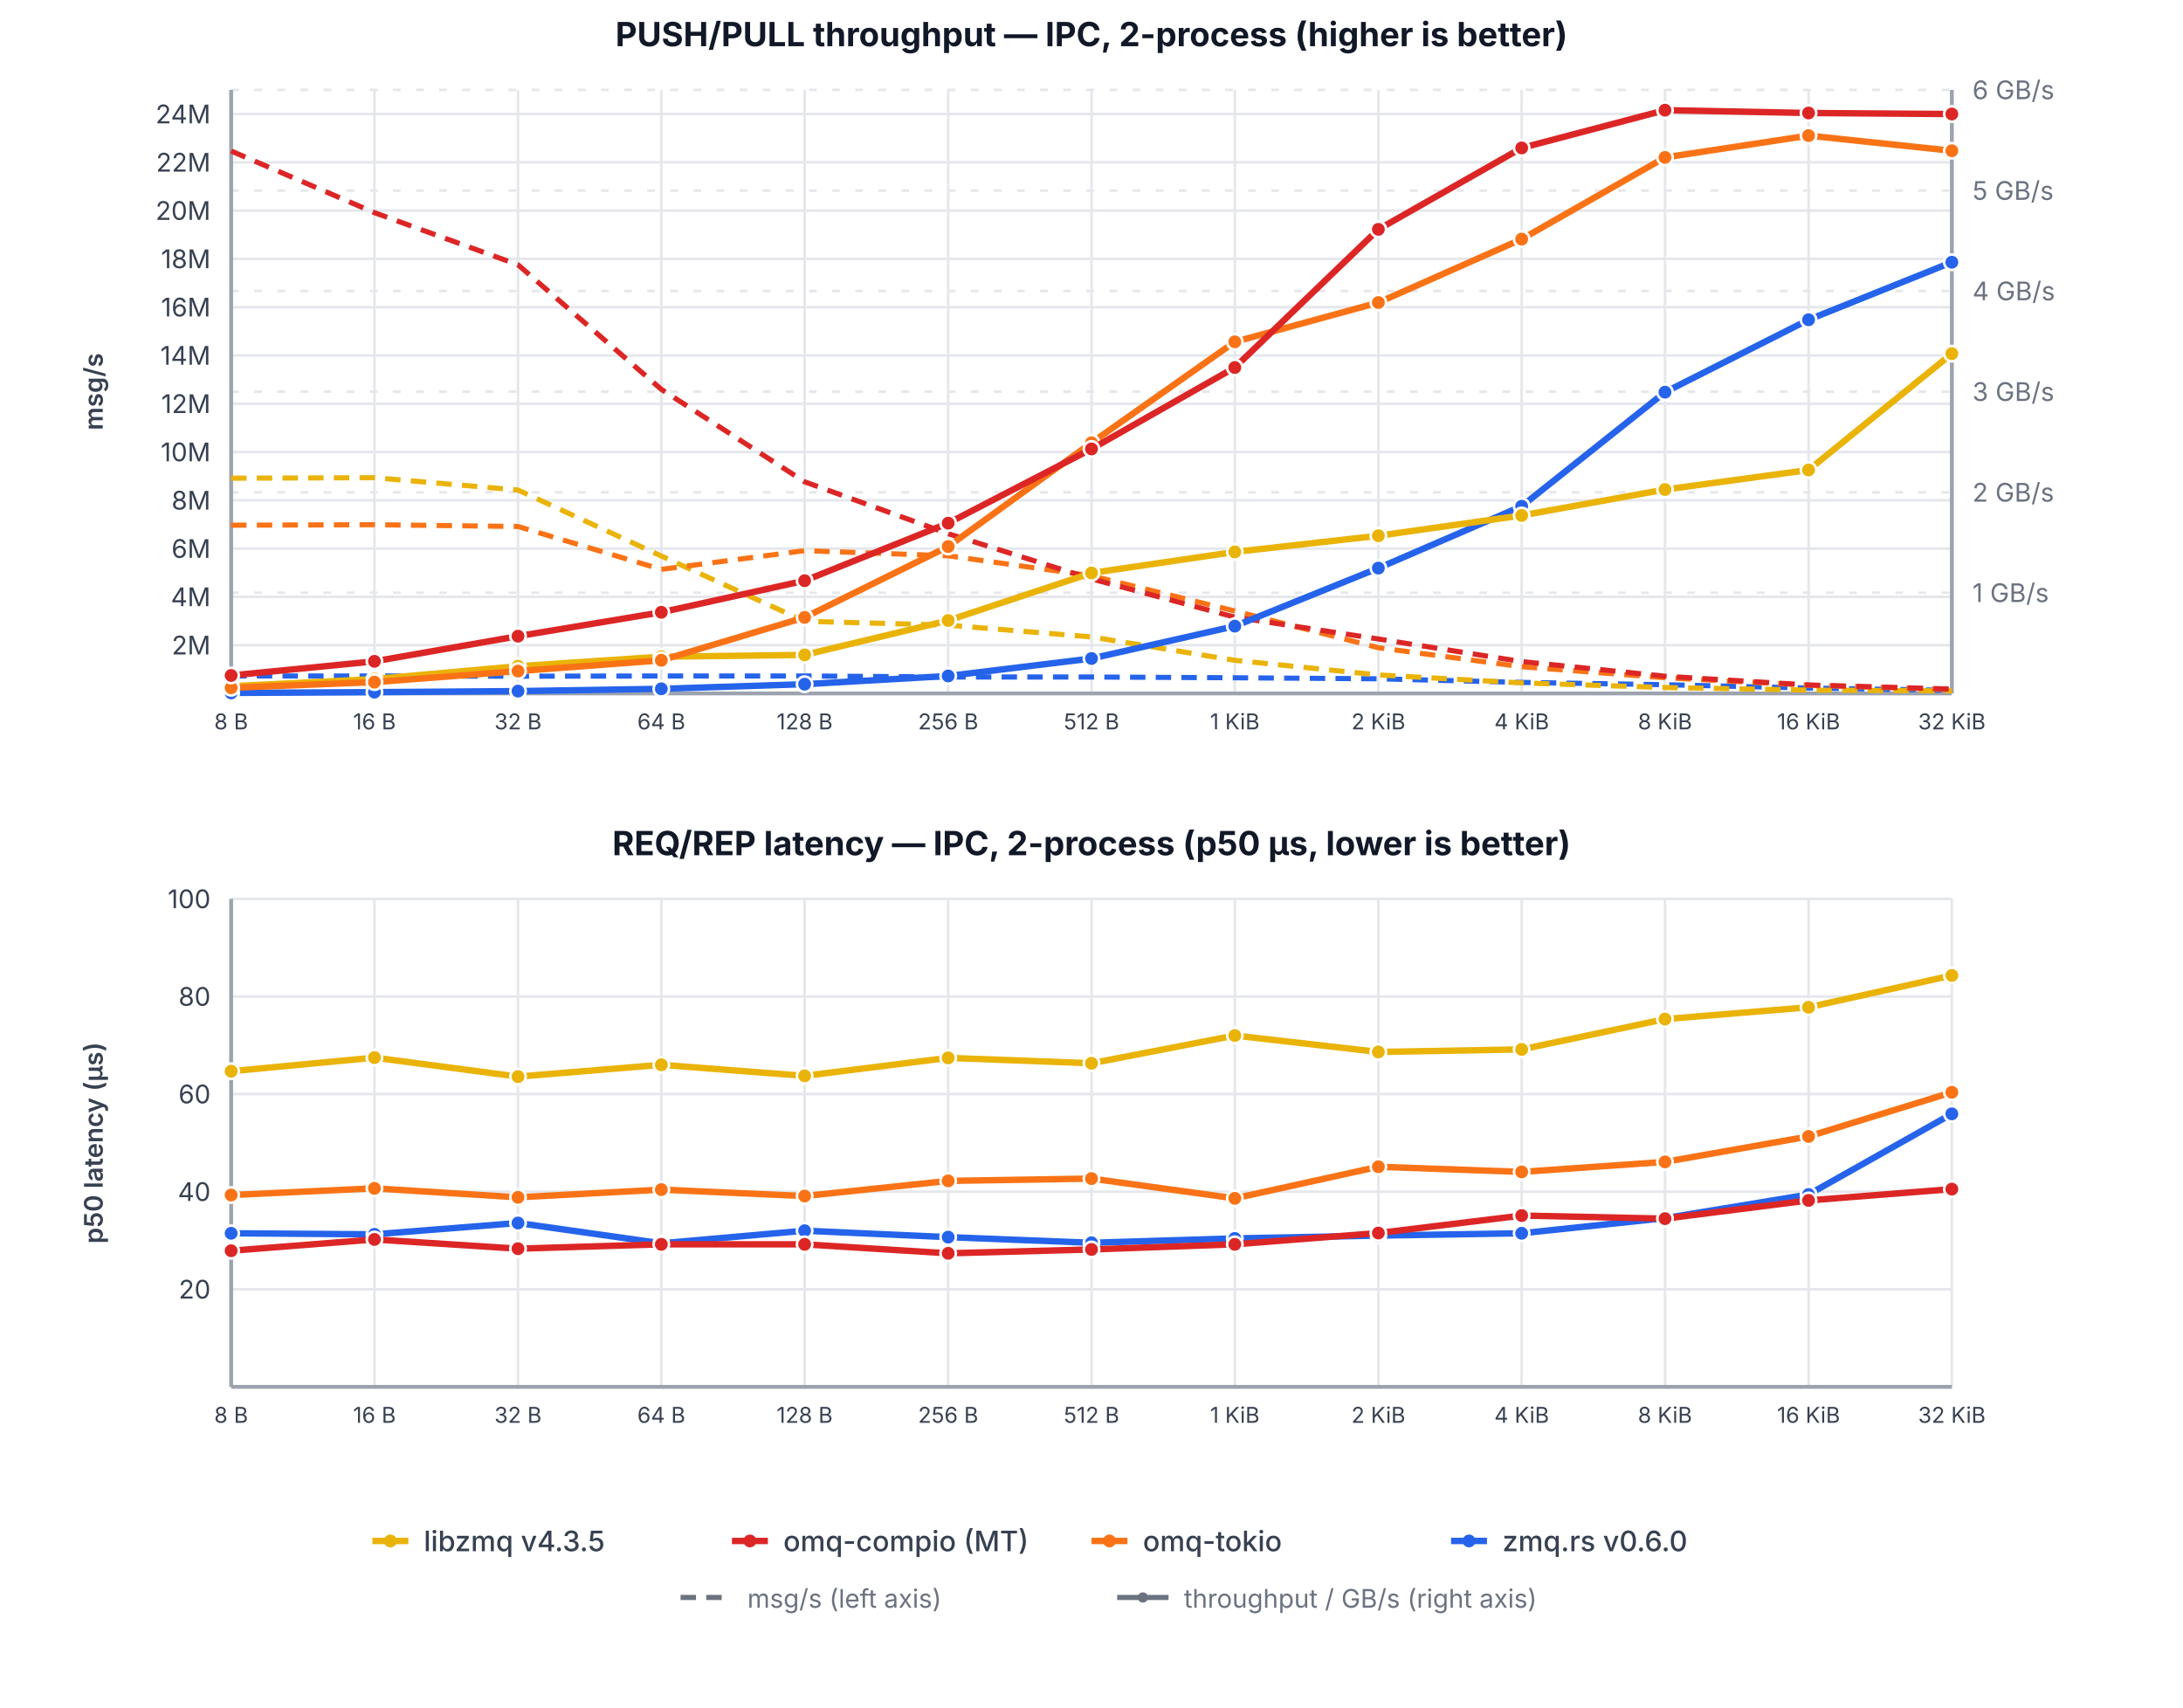
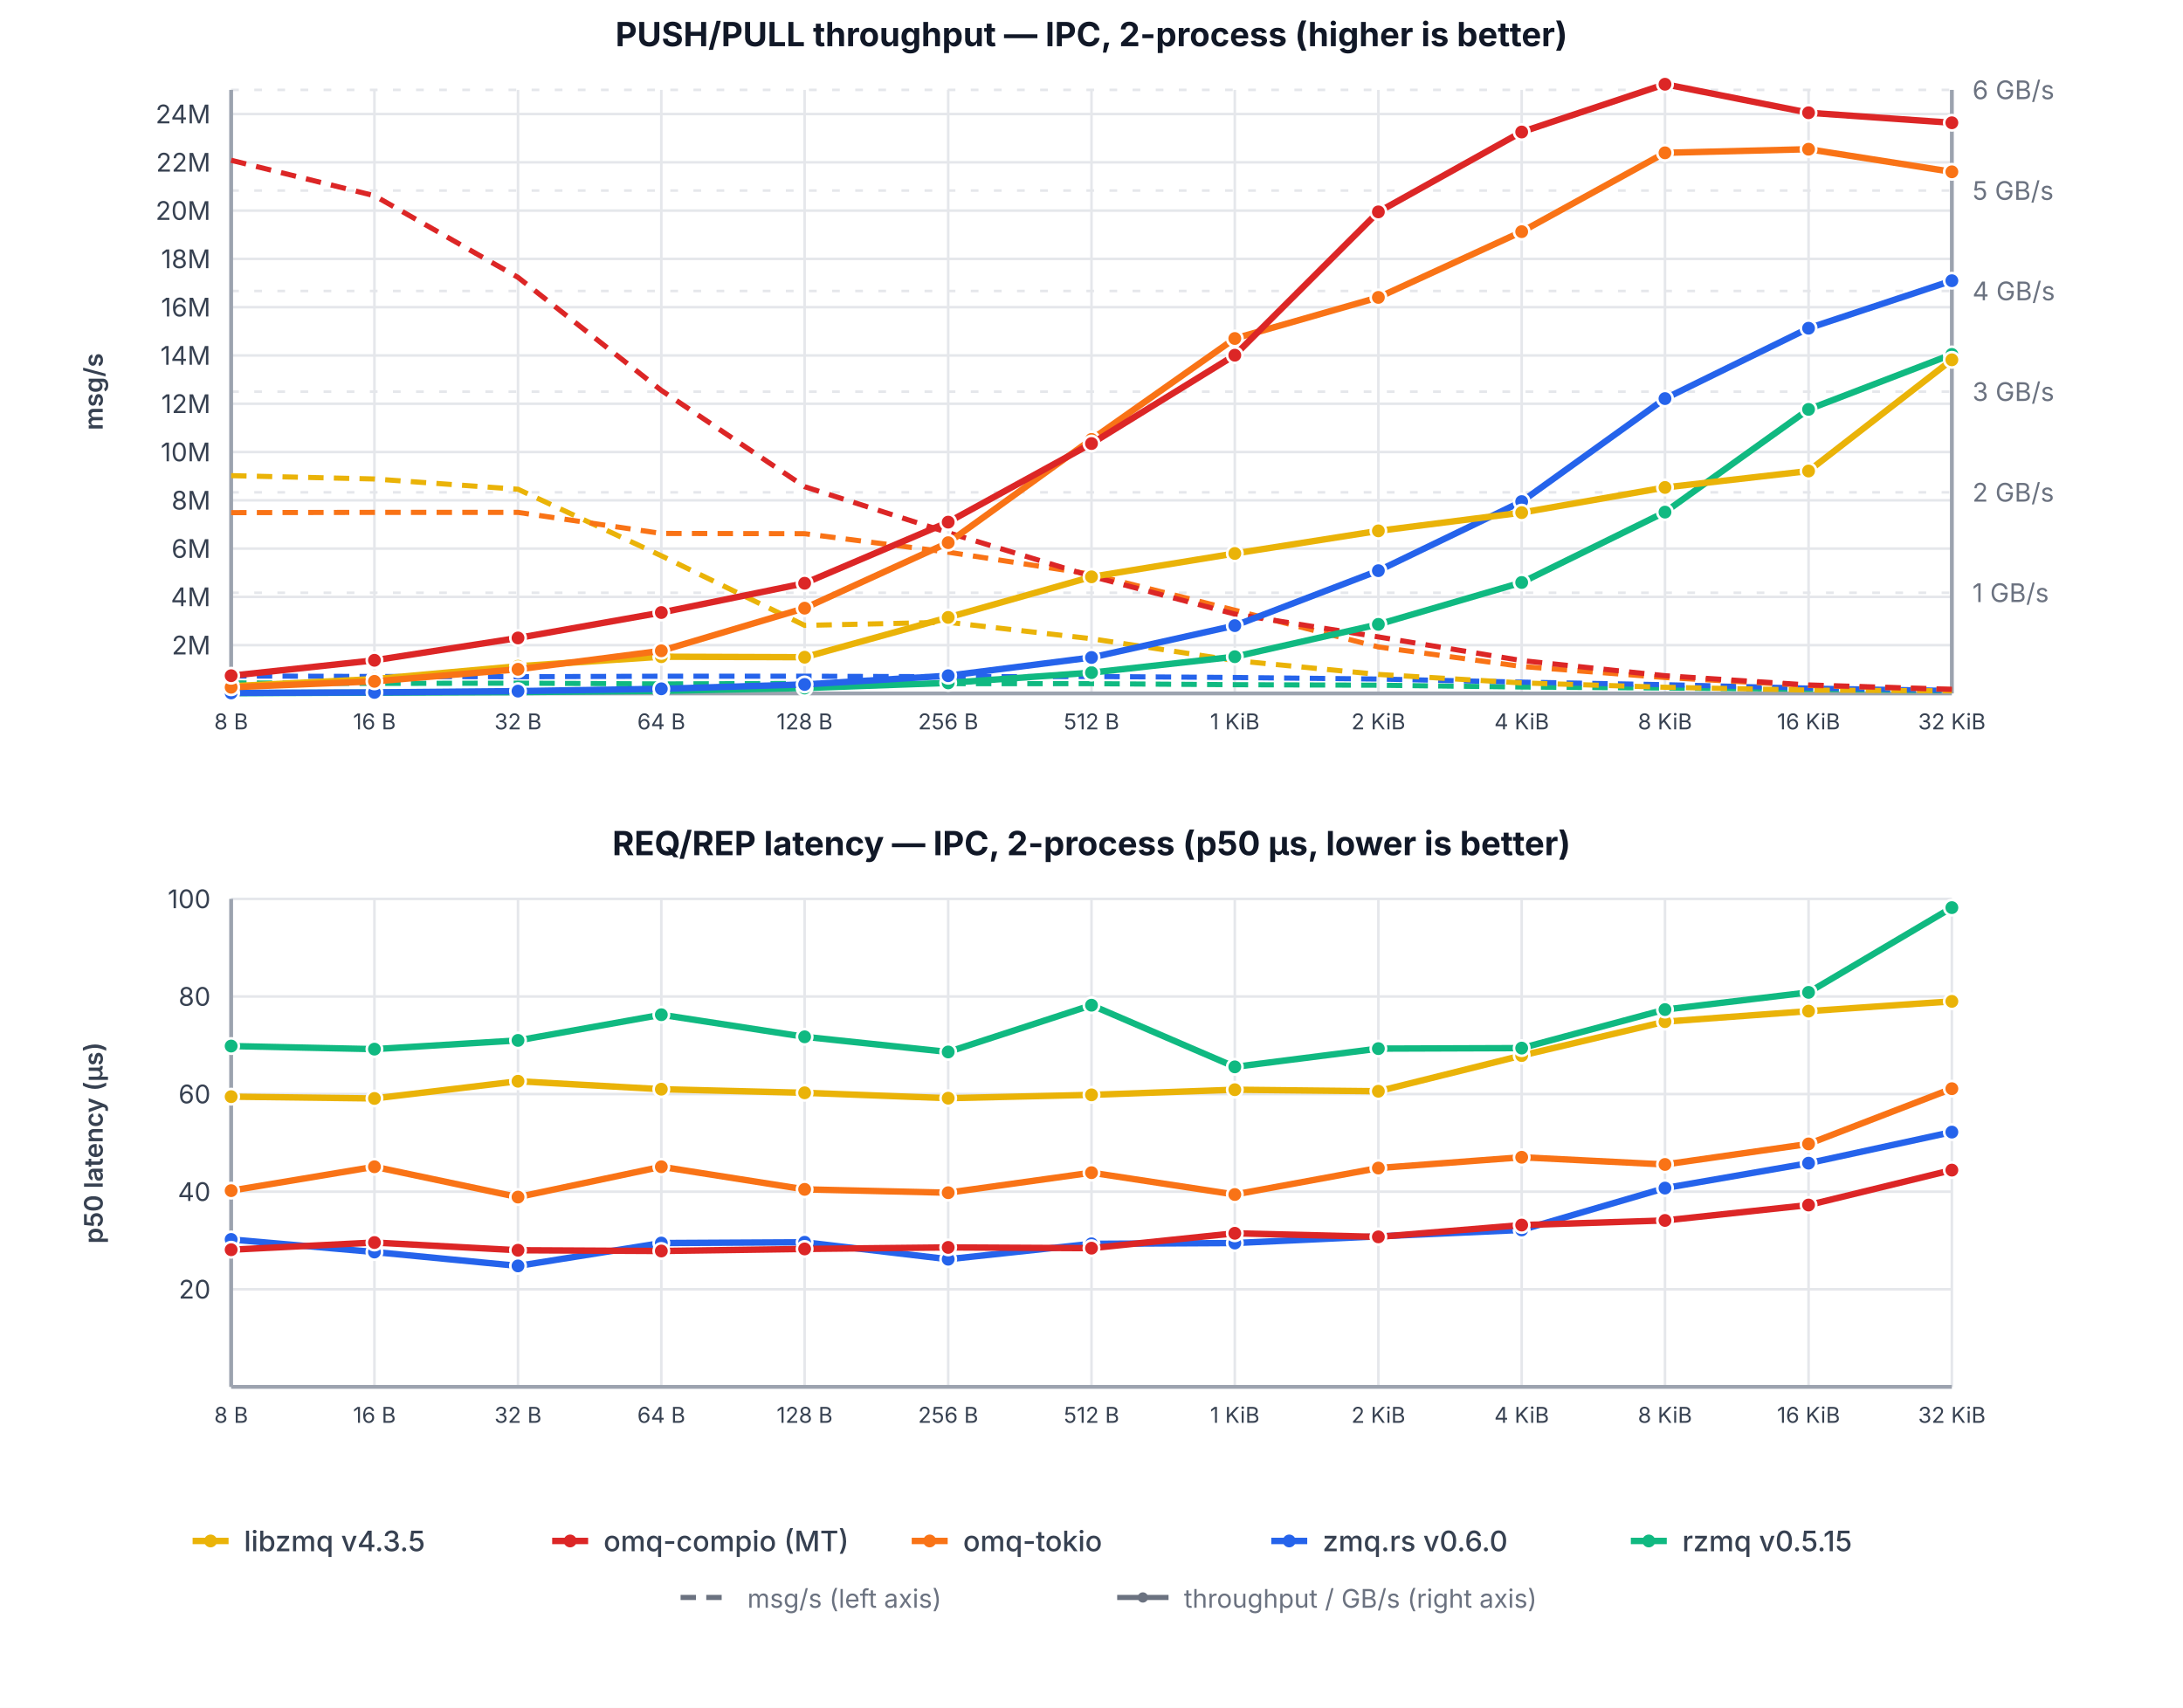
<svg xmlns="http://www.w3.org/2000/svg" viewBox="0 0 850 665" font-family="system-ui, -apple-system, sans-serif">
  <rect width="850" height="665" fill="white" />
  <text x="425.0" y="18.0" text-anchor="middle" fill="#111827" font-size="13" font-weight="700">PUSH/PULL throughput — IPC, 2-process (higher is better)</text>
  <line x1="90.0" y1="251.2" x2="760.0" y2="251.2" stroke="#e5e7eb" stroke-width="1" />
  <text x="82.0" y="251.2" text-anchor="end" dominant-baseline="middle" fill="#374151" font-size="10">2M</text>
  <line x1="90.0" y1="232.4" x2="760.0" y2="232.4" stroke="#e5e7eb" stroke-width="1" />
  <text x="82.0" y="232.4" text-anchor="end" dominant-baseline="middle" fill="#374151" font-size="10">4M</text>
  <line x1="90.0" y1="213.6" x2="760.0" y2="213.6" stroke="#e5e7eb" stroke-width="1" />
  <text x="82.0" y="213.6" text-anchor="end" dominant-baseline="middle" fill="#374151" font-size="10">6M</text>
  <line x1="90.0" y1="194.8" x2="760.0" y2="194.8" stroke="#e5e7eb" stroke-width="1" />
  <text x="82.0" y="194.8" text-anchor="end" dominant-baseline="middle" fill="#374151" font-size="10">8M</text>
  <line x1="90.0" y1="176.0" x2="760.0" y2="176.0" stroke="#e5e7eb" stroke-width="1" />
  <text x="82.0" y="176.0" text-anchor="end" dominant-baseline="middle" fill="#374151" font-size="10">10M</text>
  <line x1="90.0" y1="157.2" x2="760.0" y2="157.2" stroke="#e5e7eb" stroke-width="1" />
  <text x="82.0" y="157.2" text-anchor="end" dominant-baseline="middle" fill="#374151" font-size="10">12M</text>
  <line x1="90.0" y1="138.4" x2="760.0" y2="138.4" stroke="#e5e7eb" stroke-width="1" />
  <text x="82.0" y="138.4" text-anchor="end" dominant-baseline="middle" fill="#374151" font-size="10">14M</text>
  <line x1="90.0" y1="119.6" x2="760.0" y2="119.6" stroke="#e5e7eb" stroke-width="1" />
  <text x="82.0" y="119.6" text-anchor="end" dominant-baseline="middle" fill="#374151" font-size="10">16M</text>
  <line x1="90.0" y1="100.8" x2="760.0" y2="100.8" stroke="#e5e7eb" stroke-width="1" />
  <text x="82.0" y="100.8" text-anchor="end" dominant-baseline="middle" fill="#374151" font-size="10">18M</text>
  <line x1="90.0" y1="82.0" x2="760.0" y2="82.0" stroke="#e5e7eb" stroke-width="1" />
  <text x="82.0" y="82.0" text-anchor="end" dominant-baseline="middle" fill="#374151" font-size="10">20M</text>
  <line x1="90.0" y1="63.2" x2="760.0" y2="63.2" stroke="#e5e7eb" stroke-width="1" />
  <text x="82.0" y="63.2" text-anchor="end" dominant-baseline="middle" fill="#374151" font-size="10">22M</text>
  <line x1="90.0" y1="44.4" x2="760.0" y2="44.4" stroke="#e5e7eb" stroke-width="1" />
  <text x="82.0" y="44.4" text-anchor="end" dominant-baseline="middle" fill="#374151" font-size="10">24M</text>
  <line x1="90.0" y1="230.8" x2="760.0" y2="230.8" stroke="#e5e7eb" stroke-width="1" stroke-dasharray="3,6" />
  <text x="768.0" y="230.8" text-anchor="start" dominant-baseline="middle" fill="#6b7280" font-size="10">1 GB/s</text>
  <line x1="90.0" y1="191.7" x2="760.0" y2="191.7" stroke="#e5e7eb" stroke-width="1" stroke-dasharray="3,6" />
  <text x="768.0" y="191.7" text-anchor="start" dominant-baseline="middle" fill="#6b7280" font-size="10">2 GB/s</text>
  <line x1="90.0" y1="152.5" x2="760.0" y2="152.5" stroke="#e5e7eb" stroke-width="1" stroke-dasharray="3,6" />
  <text x="768.0" y="152.5" text-anchor="start" dominant-baseline="middle" fill="#6b7280" font-size="10">3 GB/s</text>
  <line x1="90.0" y1="113.3" x2="760.0" y2="113.3" stroke="#e5e7eb" stroke-width="1" stroke-dasharray="3,6" />
  <text x="768.0" y="113.3" text-anchor="start" dominant-baseline="middle" fill="#6b7280" font-size="10">4 GB/s</text>
  <line x1="90.0" y1="74.2" x2="760.0" y2="74.2" stroke="#e5e7eb" stroke-width="1" stroke-dasharray="3,6" />
  <text x="768.0" y="74.2" text-anchor="start" dominant-baseline="middle" fill="#6b7280" font-size="10">5 GB/s</text>
  <line x1="90.0" y1="35.0" x2="760.0" y2="35.0" stroke="#e5e7eb" stroke-width="1" stroke-dasharray="3,6" />
  <text x="768.0" y="35.0" text-anchor="start" dominant-baseline="middle" fill="#6b7280" font-size="10">6 GB/s</text>
  <line x1="90.0" y1="35.0" x2="90.0" y2="270.0" stroke="#e5e7eb" stroke-width="1" />
  <line x1="145.8" y1="35.0" x2="145.8" y2="270.0" stroke="#e5e7eb" stroke-width="1" />
  <line x1="201.7" y1="35.0" x2="201.7" y2="270.0" stroke="#e5e7eb" stroke-width="1" />
  <line x1="257.5" y1="35.0" x2="257.5" y2="270.0" stroke="#e5e7eb" stroke-width="1" />
  <line x1="313.3" y1="35.0" x2="313.3" y2="270.0" stroke="#e5e7eb" stroke-width="1" />
  <line x1="369.2" y1="35.0" x2="369.2" y2="270.0" stroke="#e5e7eb" stroke-width="1" />
  <line x1="425.0" y1="35.0" x2="425.0" y2="270.0" stroke="#e5e7eb" stroke-width="1" />
  <line x1="480.8" y1="35.0" x2="480.8" y2="270.0" stroke="#e5e7eb" stroke-width="1" />
  <line x1="536.7" y1="35.0" x2="536.7" y2="270.0" stroke="#e5e7eb" stroke-width="1" />
  <line x1="592.5" y1="35.0" x2="592.5" y2="270.0" stroke="#e5e7eb" stroke-width="1" />
  <line x1="648.3" y1="35.0" x2="648.3" y2="270.0" stroke="#e5e7eb" stroke-width="1" />
  <line x1="704.2" y1="35.0" x2="704.2" y2="270.0" stroke="#e5e7eb" stroke-width="1" />
  <line x1="760.0" y1="35.0" x2="760.0" y2="270.0" stroke="#e5e7eb" stroke-width="1" />
  <line x1="90.0" y1="35.0" x2="90.0" y2="270.0" stroke="#9ca3af" stroke-width="1.5" />
  <line x1="760.0" y1="35.0" x2="760.0" y2="270.0" stroke="#9ca3af" stroke-width="1.5" />
  <line x1="90.0" y1="270.0" x2="760.0" y2="270.0" stroke="#9ca3af" stroke-width="1.5" />
  <text x="40.0" y="152.5" text-anchor="middle" fill="#374151" font-size="10" font-weight="600" transform="rotate(-90,40.0,152.5)">msg/s</text>
-   <polyline points="90.0,263.2 145.8,263.2 201.7,263.3 257.5,263.2 313.3,263.2 369.2,263.6 425.0,263.6 480.8,263.9 536.7,264.3 592.5,265.7 648.3,266.6 704.2,267.9 760.0,268.8" fill="none" stroke="#2563eb" stroke-width="2" stroke-dasharray="6,4" />
-   <polyline points="90.0,186.2 145.8,186.0 201.7,190.8 257.5,216.5 313.3,241.9 369.2,243.4 425.0,248.0 480.8,257.1 536.7,262.8 592.5,265.9 648.3,267.7 704.2,268.7 760.0,269.0" fill="none" stroke="#eab308" stroke-width="2" stroke-dasharray="6,4" />
-   <polyline points="90.0,204.5 145.8,204.3 201.7,205.0 257.5,221.7 313.3,214.4 369.2,216.4 425.0,224.2 480.8,237.9 536.7,252.2 592.5,259.6 648.3,263.9 704.2,266.8 760.0,268.5" fill="none" stroke="#f97316" stroke-width="2" stroke-dasharray="6,4" />
-   <polyline points="90.0,58.8 145.8,82.8 201.7,103.1 257.5,151.6 313.3,187.6 369.2,207.8 425.0,225.4 480.8,240.3 536.7,248.8 592.5,257.6 648.3,263.3 704.2,266.7 760.0,268.3" fill="none" stroke="#dc2626" stroke-width="2" stroke-dasharray="6,4" />
-   <polyline points="90.0,269.8 145.8,269.5 201.7,269.1 257.5,268.2 313.3,266.4 369.2,263.2 425.0,256.4 480.8,243.8 536.7,221.2 592.5,197.1 648.3,152.7 704.2,124.5 760.0,102.1" fill="none" stroke="#2563eb" stroke-width="2.5" stroke-linecap="round" stroke-linejoin="round" />
+   <polyline points="90.0,265.9 145.8,266.1 201.7,266.0 257.5,266.3 313.3,266.1 369.2,266.2 425.0,266.2 480.8,266.6 536.7,266.8 592.5,267.5 648.3,267.9 704.2,268.4 760.0,269.0" fill="none" stroke="#10b981" stroke-width="2" stroke-dasharray="6,4" />
+   <polyline points="90.0,263.2 145.8,263.4 201.7,263.5 257.5,263.3 313.3,263.3 369.2,263.5 425.0,263.4 480.8,263.8 536.7,264.4 592.5,265.6 648.3,266.6 704.2,267.9 760.0,268.8" fill="none" stroke="#2563eb" stroke-width="2" stroke-dasharray="6,4" />
+   <polyline points="90.0,185.2 145.8,186.5 201.7,190.5 257.5,216.4 313.3,243.5 369.2,242.3 425.0,248.7 480.8,257.2 536.7,262.6 592.5,265.9 648.3,267.6 704.2,268.7 760.0,269.0" fill="none" stroke="#eab308" stroke-width="2" stroke-dasharray="6,4" />
+   <polyline points="90.0,199.6 145.8,199.5 201.7,199.5 257.5,207.7 313.3,207.8 369.2,215.0 425.0,223.6 480.8,237.6 536.7,251.9 592.5,259.5 648.3,263.8 704.2,266.9 760.0,268.5" fill="none" stroke="#f97316" stroke-width="2" stroke-dasharray="6,4" />
+   <polyline points="90.0,62.4 145.8,76.2 201.7,108.0 257.5,152.0 313.3,189.5 369.2,207.4 425.0,224.4 480.8,239.1 536.7,248.0 592.5,257.2 648.3,263.1 704.2,266.7 760.0,268.4" fill="none" stroke="#dc2626" stroke-width="2" stroke-dasharray="6,4" />
+   <polyline points="90.0,269.9 145.8,269.7 201.7,269.5 257.5,269.0 313.3,267.9 369.2,265.9 425.0,261.9 480.8,255.7 536.7,243.1 592.5,226.8 648.3,199.4 704.2,159.4 760.0,138.0" fill="none" stroke="#10b981" stroke-width="2.5" stroke-linecap="round" stroke-linejoin="round" />
+   <circle cx="90.0" cy="269.9" r="3" fill="#10b981" stroke="white" stroke-width="1" />
+   <circle cx="145.8" cy="269.7" r="3" fill="#10b981" stroke="white" stroke-width="1" />
+   <circle cx="201.7" cy="269.5" r="3" fill="#10b981" stroke="white" stroke-width="1" />
+   <circle cx="257.5" cy="269.0" r="3" fill="#10b981" stroke="white" stroke-width="1" />
+   <circle cx="313.3" cy="267.9" r="3" fill="#10b981" stroke="white" stroke-width="1" />
+   <circle cx="369.2" cy="265.9" r="3" fill="#10b981" stroke="white" stroke-width="1" />
+   <circle cx="425.0" cy="261.9" r="3" fill="#10b981" stroke="white" stroke-width="1" />
+   <circle cx="480.8" cy="255.7" r="3" fill="#10b981" stroke="white" stroke-width="1" />
+   <circle cx="536.7" cy="243.1" r="3" fill="#10b981" stroke="white" stroke-width="1" />
+   <circle cx="592.5" cy="226.8" r="3" fill="#10b981" stroke="white" stroke-width="1" />
+   <circle cx="648.3" cy="199.4" r="3" fill="#10b981" stroke="white" stroke-width="1" />
+   <circle cx="704.2" cy="159.4" r="3" fill="#10b981" stroke="white" stroke-width="1" />
+   <circle cx="760.0" cy="138.0" r="3" fill="#10b981" stroke="white" stroke-width="1" />
+   <polyline points="90.0,269.8 145.8,269.6 201.7,269.1 257.5,268.2 313.3,266.5 369.2,263.1 425.0,256.0 480.8,243.6 536.7,222.2 592.5,195.3 648.3,155.2 704.2,127.8 760.0,109.3" fill="none" stroke="#2563eb" stroke-width="2.5" stroke-linecap="round" stroke-linejoin="round" />
  <circle cx="90.0" cy="269.8" r="3" fill="#2563eb" stroke="white" stroke-width="1" />
-   <circle cx="145.8" cy="269.5" r="3" fill="#2563eb" stroke="white" stroke-width="1" />
+   <circle cx="145.8" cy="269.6" r="3" fill="#2563eb" stroke="white" stroke-width="1" />
  <circle cx="201.7" cy="269.1" r="3" fill="#2563eb" stroke="white" stroke-width="1" />
  <circle cx="257.5" cy="268.2" r="3" fill="#2563eb" stroke="white" stroke-width="1" />
-   <circle cx="313.3" cy="266.4" r="3" fill="#2563eb" stroke="white" stroke-width="1" />
-   <circle cx="369.2" cy="263.2" r="3" fill="#2563eb" stroke="white" stroke-width="1" />
-   <circle cx="425.0" cy="256.4" r="3" fill="#2563eb" stroke="white" stroke-width="1" />
-   <circle cx="480.8" cy="243.8" r="3" fill="#2563eb" stroke="white" stroke-width="1" />
-   <circle cx="536.7" cy="221.2" r="3" fill="#2563eb" stroke="white" stroke-width="1" />
-   <circle cx="592.5" cy="197.1" r="3" fill="#2563eb" stroke="white" stroke-width="1" />
-   <circle cx="648.3" cy="152.7" r="3" fill="#2563eb" stroke="white" stroke-width="1" />
-   <circle cx="704.2" cy="124.5" r="3" fill="#2563eb" stroke="white" stroke-width="1" />
-   <circle cx="760.0" cy="102.1" r="3" fill="#2563eb" stroke="white" stroke-width="1" />
-   <polyline points="90.0,267.2 145.8,264.4 201.7,259.4 257.5,255.7 313.3,255.0 369.2,241.6 425.0,223.1 480.8,214.9 536.7,208.6 592.5,200.7 648.3,190.6 704.2,183.0 760.0,137.7" fill="none" stroke="#eab308" stroke-width="2.5" stroke-linecap="round" stroke-linejoin="round" />
+   <circle cx="313.3" cy="266.5" r="3" fill="#2563eb" stroke="white" stroke-width="1" />
+   <circle cx="369.2" cy="263.1" r="3" fill="#2563eb" stroke="white" stroke-width="1" />
+   <circle cx="425.0" cy="256.0" r="3" fill="#2563eb" stroke="white" stroke-width="1" />
+   <circle cx="480.8" cy="243.6" r="3" fill="#2563eb" stroke="white" stroke-width="1" />
+   <circle cx="536.7" cy="222.2" r="3" fill="#2563eb" stroke="white" stroke-width="1" />
+   <circle cx="592.5" cy="195.3" r="3" fill="#2563eb" stroke="white" stroke-width="1" />
+   <circle cx="648.3" cy="155.2" r="3" fill="#2563eb" stroke="white" stroke-width="1" />
+   <circle cx="704.2" cy="127.8" r="3" fill="#2563eb" stroke="white" stroke-width="1" />
+   <circle cx="760.0" cy="109.3" r="3" fill="#2563eb" stroke="white" stroke-width="1" />
+   <polyline points="90.0,267.2 145.8,264.4 201.7,259.4 257.5,255.7 313.3,255.9 369.2,240.4 425.0,224.6 480.8,215.5 536.7,206.7 592.5,199.6 648.3,189.8 704.2,183.4 760.0,140.1" fill="none" stroke="#eab308" stroke-width="2.5" stroke-linecap="round" stroke-linejoin="round" />
  <circle cx="90.0" cy="267.2" r="3" fill="#eab308" stroke="white" stroke-width="1" />
  <circle cx="145.8" cy="264.4" r="3" fill="#eab308" stroke="white" stroke-width="1" />
  <circle cx="201.7" cy="259.4" r="3" fill="#eab308" stroke="white" stroke-width="1" />
  <circle cx="257.5" cy="255.7" r="3" fill="#eab308" stroke="white" stroke-width="1" />
-   <circle cx="313.3" cy="255.0" r="3" fill="#eab308" stroke="white" stroke-width="1" />
-   <circle cx="369.2" cy="241.6" r="3" fill="#eab308" stroke="white" stroke-width="1" />
-   <circle cx="425.0" cy="223.1" r="3" fill="#eab308" stroke="white" stroke-width="1" />
-   <circle cx="480.8" cy="214.9" r="3" fill="#eab308" stroke="white" stroke-width="1" />
-   <circle cx="536.7" cy="208.6" r="3" fill="#eab308" stroke="white" stroke-width="1" />
-   <circle cx="592.5" cy="200.7" r="3" fill="#eab308" stroke="white" stroke-width="1" />
-   <circle cx="648.3" cy="190.6" r="3" fill="#eab308" stroke="white" stroke-width="1" />
-   <circle cx="704.2" cy="183.0" r="3" fill="#eab308" stroke="white" stroke-width="1" />
-   <circle cx="760.0" cy="137.7" r="3" fill="#eab308" stroke="white" stroke-width="1" />
-   <polyline points="90.0,267.8 145.8,265.6 201.7,261.3 257.5,257.1 313.3,240.4 369.2,212.8 425.0,172.4 480.8,133.1 536.7,117.8 592.5,93.1 648.3,61.3 704.2,52.8 760.0,58.7" fill="none" stroke="#f97316" stroke-width="2.5" stroke-linecap="round" stroke-linejoin="round" />
-   <circle cx="90.0" cy="267.8" r="3" fill="#f97316" stroke="white" stroke-width="1" />
-   <circle cx="145.8" cy="265.6" r="3" fill="#f97316" stroke="white" stroke-width="1" />
-   <circle cx="201.7" cy="261.3" r="3" fill="#f97316" stroke="white" stroke-width="1" />
-   <circle cx="257.5" cy="257.1" r="3" fill="#f97316" stroke="white" stroke-width="1" />
-   <circle cx="313.3" cy="240.4" r="3" fill="#f97316" stroke="white" stroke-width="1" />
-   <circle cx="369.2" cy="212.8" r="3" fill="#f97316" stroke="white" stroke-width="1" />
-   <circle cx="425.0" cy="172.4" r="3" fill="#f97316" stroke="white" stroke-width="1" />
-   <circle cx="480.8" cy="133.1" r="3" fill="#f97316" stroke="white" stroke-width="1" />
-   <circle cx="536.7" cy="117.8" r="3" fill="#f97316" stroke="white" stroke-width="1" />
-   <circle cx="592.5" cy="93.1" r="3" fill="#f97316" stroke="white" stroke-width="1" />
-   <circle cx="648.3" cy="61.3" r="3" fill="#f97316" stroke="white" stroke-width="1" />
-   <circle cx="704.2" cy="52.8" r="3" fill="#f97316" stroke="white" stroke-width="1" />
-   <circle cx="760.0" cy="58.7" r="3" fill="#f97316" stroke="white" stroke-width="1" />
-   <polyline points="90.0,263.0 145.8,257.5 201.7,247.7 257.5,238.4 313.3,226.1 369.2,203.7 425.0,174.8 480.8,143.1 536.7,89.3 592.5,57.6 648.3,42.9 704.2,44.0 760.0,44.4" fill="none" stroke="#dc2626" stroke-width="2.5" stroke-linecap="round" stroke-linejoin="round" />
-   <circle cx="90.0" cy="263.0" r="3" fill="#dc2626" stroke="white" stroke-width="1" />
-   <circle cx="145.8" cy="257.5" r="3" fill="#dc2626" stroke="white" stroke-width="1" />
-   <circle cx="201.7" cy="247.7" r="3" fill="#dc2626" stroke="white" stroke-width="1" />
-   <circle cx="257.5" cy="238.4" r="3" fill="#dc2626" stroke="white" stroke-width="1" />
-   <circle cx="313.3" cy="226.1" r="3" fill="#dc2626" stroke="white" stroke-width="1" />
-   <circle cx="369.2" cy="203.7" r="3" fill="#dc2626" stroke="white" stroke-width="1" />
-   <circle cx="425.0" cy="174.8" r="3" fill="#dc2626" stroke="white" stroke-width="1" />
-   <circle cx="480.8" cy="143.1" r="3" fill="#dc2626" stroke="white" stroke-width="1" />
-   <circle cx="536.7" cy="89.3" r="3" fill="#dc2626" stroke="white" stroke-width="1" />
-   <circle cx="592.5" cy="57.6" r="3" fill="#dc2626" stroke="white" stroke-width="1" />
-   <circle cx="648.3" cy="42.9" r="3" fill="#dc2626" stroke="white" stroke-width="1" />
-   <circle cx="704.2" cy="44.0" r="3" fill="#dc2626" stroke="white" stroke-width="1" />
-   <circle cx="760.0" cy="44.4" r="3" fill="#dc2626" stroke="white" stroke-width="1" />
+   <circle cx="313.3" cy="255.9" r="3" fill="#eab308" stroke="white" stroke-width="1" />
+   <circle cx="369.2" cy="240.4" r="3" fill="#eab308" stroke="white" stroke-width="1" />
+   <circle cx="425.0" cy="224.6" r="3" fill="#eab308" stroke="white" stroke-width="1" />
+   <circle cx="480.8" cy="215.5" r="3" fill="#eab308" stroke="white" stroke-width="1" />
+   <circle cx="536.7" cy="206.7" r="3" fill="#eab308" stroke="white" stroke-width="1" />
+   <circle cx="592.5" cy="199.6" r="3" fill="#eab308" stroke="white" stroke-width="1" />
+   <circle cx="648.3" cy="189.8" r="3" fill="#eab308" stroke="white" stroke-width="1" />
+   <circle cx="704.2" cy="183.4" r="3" fill="#eab308" stroke="white" stroke-width="1" />
+   <circle cx="760.0" cy="140.1" r="3" fill="#eab308" stroke="white" stroke-width="1" />
+   <polyline points="90.0,267.6 145.8,265.3 201.7,260.6 257.5,253.4 313.3,236.8 369.2,211.3 425.0,171.1 480.8,131.8 536.7,115.8 592.5,90.2 648.3,59.5 704.2,58.1 760.0,66.9" fill="none" stroke="#f97316" stroke-width="2.5" stroke-linecap="round" stroke-linejoin="round" />
+   <circle cx="90.0" cy="267.6" r="3" fill="#f97316" stroke="white" stroke-width="1" />
+   <circle cx="145.8" cy="265.3" r="3" fill="#f97316" stroke="white" stroke-width="1" />
+   <circle cx="201.7" cy="260.6" r="3" fill="#f97316" stroke="white" stroke-width="1" />
+   <circle cx="257.5" cy="253.4" r="3" fill="#f97316" stroke="white" stroke-width="1" />
+   <circle cx="313.3" cy="236.8" r="3" fill="#f97316" stroke="white" stroke-width="1" />
+   <circle cx="369.2" cy="211.3" r="3" fill="#f97316" stroke="white" stroke-width="1" />
+   <circle cx="425.0" cy="171.1" r="3" fill="#f97316" stroke="white" stroke-width="1" />
+   <circle cx="480.8" cy="131.8" r="3" fill="#f97316" stroke="white" stroke-width="1" />
+   <circle cx="536.7" cy="115.8" r="3" fill="#f97316" stroke="white" stroke-width="1" />
+   <circle cx="592.5" cy="90.2" r="3" fill="#f97316" stroke="white" stroke-width="1" />
+   <circle cx="648.3" cy="59.5" r="3" fill="#f97316" stroke="white" stroke-width="1" />
+   <circle cx="704.2" cy="58.1" r="3" fill="#f97316" stroke="white" stroke-width="1" />
+   <circle cx="760.0" cy="66.9" r="3" fill="#f97316" stroke="white" stroke-width="1" />
+   <polyline points="90.0,263.1 145.8,257.1 201.7,248.4 257.5,238.5 313.3,227.1 369.2,203.3 425.0,172.7 480.8,138.3 536.7,82.5 592.5,51.4 648.3,32.8 704.2,43.9 760.0,47.8" fill="none" stroke="#dc2626" stroke-width="2.5" stroke-linecap="round" stroke-linejoin="round" />
+   <circle cx="90.0" cy="263.1" r="3" fill="#dc2626" stroke="white" stroke-width="1" />
+   <circle cx="145.8" cy="257.1" r="3" fill="#dc2626" stroke="white" stroke-width="1" />
+   <circle cx="201.7" cy="248.4" r="3" fill="#dc2626" stroke="white" stroke-width="1" />
+   <circle cx="257.5" cy="238.5" r="3" fill="#dc2626" stroke="white" stroke-width="1" />
+   <circle cx="313.3" cy="227.1" r="3" fill="#dc2626" stroke="white" stroke-width="1" />
+   <circle cx="369.2" cy="203.3" r="3" fill="#dc2626" stroke="white" stroke-width="1" />
+   <circle cx="425.0" cy="172.7" r="3" fill="#dc2626" stroke="white" stroke-width="1" />
+   <circle cx="480.8" cy="138.3" r="3" fill="#dc2626" stroke="white" stroke-width="1" />
+   <circle cx="536.7" cy="82.5" r="3" fill="#dc2626" stroke="white" stroke-width="1" />
+   <circle cx="592.5" cy="51.4" r="3" fill="#dc2626" stroke="white" stroke-width="1" />
+   <circle cx="648.3" cy="32.8" r="3" fill="#dc2626" stroke="white" stroke-width="1" />
+   <circle cx="704.2" cy="43.9" r="3" fill="#dc2626" stroke="white" stroke-width="1" />
+   <circle cx="760.0" cy="47.8" r="3" fill="#dc2626" stroke="white" stroke-width="1" />
  <text x="90.0" y="284.0" text-anchor="middle" fill="#374151" font-size="8.5">8 B</text>
  <text x="145.8" y="284.0" text-anchor="middle" fill="#374151" font-size="8.5">16 B</text>
  <text x="201.7" y="284.0" text-anchor="middle" fill="#374151" font-size="8.5">32 B</text>
  <text x="257.5" y="284.0" text-anchor="middle" fill="#374151" font-size="8.5">64 B</text>
  <text x="313.3" y="284.0" text-anchor="middle" fill="#374151" font-size="8.5">128 B</text>
  <text x="369.2" y="284.0" text-anchor="middle" fill="#374151" font-size="8.5">256 B</text>
  <text x="425.0" y="284.0" text-anchor="middle" fill="#374151" font-size="8.5">512 B</text>
  <text x="480.8" y="284.0" text-anchor="middle" fill="#374151" font-size="8.5">1 KiB</text>
  <text x="536.7" y="284.0" text-anchor="middle" fill="#374151" font-size="8.5">2 KiB</text>
  <text x="592.5" y="284.0" text-anchor="middle" fill="#374151" font-size="8.5">4 KiB</text>
  <text x="648.3" y="284.0" text-anchor="middle" fill="#374151" font-size="8.5">8 KiB</text>
  <text x="704.2" y="284.0" text-anchor="middle" fill="#374151" font-size="8.5">16 KiB</text>
  <text x="760.0" y="284.0" text-anchor="middle" fill="#374151" font-size="8.5">32 KiB</text>
  <text x="425.0" y="333.0" text-anchor="middle" fill="#111827" font-size="13" font-weight="700">REQ/REP latency — IPC, 2-process (p50 µs, lower is better)</text>
  <line x1="90.0" y1="502.0" x2="760.0" y2="502.0" stroke="#e5e7eb" stroke-width="1" />
  <text x="82.0" y="502.0" text-anchor="end" dominant-baseline="middle" fill="#374151" font-size="10">20</text>
  <line x1="90.0" y1="464.0" x2="760.0" y2="464.0" stroke="#e5e7eb" stroke-width="1" />
  <text x="82.0" y="464.0" text-anchor="end" dominant-baseline="middle" fill="#374151" font-size="10">40</text>
  <line x1="90.0" y1="426.0" x2="760.0" y2="426.0" stroke="#e5e7eb" stroke-width="1" />
  <text x="82.0" y="426.0" text-anchor="end" dominant-baseline="middle" fill="#374151" font-size="10">60</text>
  <line x1="90.0" y1="388.0" x2="760.0" y2="388.0" stroke="#e5e7eb" stroke-width="1" />
  <text x="82.0" y="388.0" text-anchor="end" dominant-baseline="middle" fill="#374151" font-size="10">80</text>
  <line x1="90.0" y1="350.0" x2="760.0" y2="350.0" stroke="#e5e7eb" stroke-width="1" />
  <text x="82.0" y="350.0" text-anchor="end" dominant-baseline="middle" fill="#374151" font-size="10">100</text>
  <line x1="90.0" y1="350.0" x2="90.0" y2="540.0" stroke="#e5e7eb" stroke-width="1" />
  <line x1="145.8" y1="350.0" x2="145.8" y2="540.0" stroke="#e5e7eb" stroke-width="1" />
  <line x1="201.7" y1="350.0" x2="201.7" y2="540.0" stroke="#e5e7eb" stroke-width="1" />
  <line x1="257.5" y1="350.0" x2="257.5" y2="540.0" stroke="#e5e7eb" stroke-width="1" />
  <line x1="313.3" y1="350.0" x2="313.3" y2="540.0" stroke="#e5e7eb" stroke-width="1" />
  <line x1="369.2" y1="350.0" x2="369.2" y2="540.0" stroke="#e5e7eb" stroke-width="1" />
  <line x1="425.0" y1="350.0" x2="425.0" y2="540.0" stroke="#e5e7eb" stroke-width="1" />
  <line x1="480.8" y1="350.0" x2="480.8" y2="540.0" stroke="#e5e7eb" stroke-width="1" />
  <line x1="536.7" y1="350.0" x2="536.7" y2="540.0" stroke="#e5e7eb" stroke-width="1" />
  <line x1="592.5" y1="350.0" x2="592.5" y2="540.0" stroke="#e5e7eb" stroke-width="1" />
  <line x1="648.3" y1="350.0" x2="648.3" y2="540.0" stroke="#e5e7eb" stroke-width="1" />
  <line x1="704.2" y1="350.0" x2="704.2" y2="540.0" stroke="#e5e7eb" stroke-width="1" />
  <line x1="760.0" y1="350.0" x2="760.0" y2="540.0" stroke="#e5e7eb" stroke-width="1" />
  <line x1="90.0" y1="350.0" x2="90.0" y2="540.0" stroke="#9ca3af" stroke-width="1.5" />
  <line x1="90.0" y1="540.0" x2="760.0" y2="540.0" stroke="#9ca3af" stroke-width="1.5" />
  <text x="40.0" y="445.0" text-anchor="middle" fill="#374151" font-size="10" font-weight="600" transform="rotate(-90,40.0,445.0)">p50 latency (µs)</text>
-   <polyline points="90.0,417.1 145.8,411.8 201.7,419.2 257.5,414.6 313.3,418.9 369.2,411.9 425.0,414.0 480.8,403.2 536.7,409.6 592.5,408.6 648.3,396.8 704.2,392.2 760.0,379.8" fill="none" stroke="#eab308" stroke-width="2.5" stroke-linecap="round" stroke-linejoin="round" />
-   <circle cx="90.0" cy="417.1" r="3" fill="#eab308" stroke="white" stroke-width="1" />
-   <circle cx="145.8" cy="411.8" r="3" fill="#eab308" stroke="white" stroke-width="1" />
-   <circle cx="201.7" cy="419.2" r="3" fill="#eab308" stroke="white" stroke-width="1" />
-   <circle cx="257.5" cy="414.6" r="3" fill="#eab308" stroke="white" stroke-width="1" />
-   <circle cx="313.3" cy="418.9" r="3" fill="#eab308" stroke="white" stroke-width="1" />
-   <circle cx="369.2" cy="411.9" r="3" fill="#eab308" stroke="white" stroke-width="1" />
-   <circle cx="425.0" cy="414.0" r="3" fill="#eab308" stroke="white" stroke-width="1" />
-   <circle cx="480.8" cy="403.2" r="3" fill="#eab308" stroke="white" stroke-width="1" />
-   <circle cx="536.7" cy="409.6" r="3" fill="#eab308" stroke="white" stroke-width="1" />
-   <circle cx="592.5" cy="408.6" r="3" fill="#eab308" stroke="white" stroke-width="1" />
-   <circle cx="648.3" cy="396.8" r="3" fill="#eab308" stroke="white" stroke-width="1" />
-   <circle cx="704.2" cy="392.2" r="3" fill="#eab308" stroke="white" stroke-width="1" />
-   <circle cx="760.0" cy="379.8" r="3" fill="#eab308" stroke="white" stroke-width="1" />
-   <polyline points="90.0,465.3 145.8,462.7 201.7,466.2 257.5,463.2 313.3,465.7 369.2,459.8 425.0,458.9 480.8,466.6 536.7,454.3 592.5,456.3 648.3,452.4 704.2,442.5 760.0,425.3" fill="none" stroke="#f97316" stroke-width="2.5" stroke-linecap="round" stroke-linejoin="round" />
-   <circle cx="90.0" cy="465.3" r="3" fill="#f97316" stroke="white" stroke-width="1" />
-   <circle cx="145.8" cy="462.7" r="3" fill="#f97316" stroke="white" stroke-width="1" />
-   <circle cx="201.7" cy="466.2" r="3" fill="#f97316" stroke="white" stroke-width="1" />
-   <circle cx="257.5" cy="463.2" r="3" fill="#f97316" stroke="white" stroke-width="1" />
-   <circle cx="313.3" cy="465.7" r="3" fill="#f97316" stroke="white" stroke-width="1" />
-   <circle cx="369.2" cy="459.8" r="3" fill="#f97316" stroke="white" stroke-width="1" />
-   <circle cx="425.0" cy="458.9" r="3" fill="#f97316" stroke="white" stroke-width="1" />
-   <circle cx="480.8" cy="466.6" r="3" fill="#f97316" stroke="white" stroke-width="1" />
-   <circle cx="536.7" cy="454.3" r="3" fill="#f97316" stroke="white" stroke-width="1" />
-   <circle cx="592.5" cy="456.3" r="3" fill="#f97316" stroke="white" stroke-width="1" />
-   <circle cx="648.3" cy="452.4" r="3" fill="#f97316" stroke="white" stroke-width="1" />
-   <circle cx="704.2" cy="442.5" r="3" fill="#f97316" stroke="white" stroke-width="1" />
-   <circle cx="760.0" cy="425.3" r="3" fill="#f97316" stroke="white" stroke-width="1" />
-   <polyline points="90.0,480.2 145.8,480.6 201.7,476.2 257.5,484.1 313.3,479.2 369.2,481.7 425.0,483.9 480.8,482.2 536.7,481.1 592.5,480.2 648.3,474.3 704.2,465.1 760.0,433.7" fill="none" stroke="#2563eb" stroke-width="2.5" stroke-linecap="round" stroke-linejoin="round" />
-   <circle cx="90.0" cy="480.2" r="3" fill="#2563eb" stroke="white" stroke-width="1" />
-   <circle cx="145.8" cy="480.6" r="3" fill="#2563eb" stroke="white" stroke-width="1" />
-   <circle cx="201.7" cy="476.2" r="3" fill="#2563eb" stroke="white" stroke-width="1" />
-   <circle cx="257.5" cy="484.1" r="3" fill="#2563eb" stroke="white" stroke-width="1" />
-   <circle cx="313.3" cy="479.2" r="3" fill="#2563eb" stroke="white" stroke-width="1" />
-   <circle cx="369.2" cy="481.7" r="3" fill="#2563eb" stroke="white" stroke-width="1" />
-   <circle cx="425.0" cy="483.9" r="3" fill="#2563eb" stroke="white" stroke-width="1" />
-   <circle cx="480.8" cy="482.2" r="3" fill="#2563eb" stroke="white" stroke-width="1" />
-   <circle cx="536.7" cy="481.1" r="3" fill="#2563eb" stroke="white" stroke-width="1" />
-   <circle cx="592.5" cy="480.2" r="3" fill="#2563eb" stroke="white" stroke-width="1" />
-   <circle cx="648.3" cy="474.3" r="3" fill="#2563eb" stroke="white" stroke-width="1" />
-   <circle cx="704.2" cy="465.1" r="3" fill="#2563eb" stroke="white" stroke-width="1" />
-   <circle cx="760.0" cy="433.7" r="3" fill="#2563eb" stroke="white" stroke-width="1" />
-   <polyline points="90.0,487.0 145.8,482.6 201.7,486.2 257.5,484.5 313.3,484.5 369.2,488.0 425.0,486.5 480.8,484.5 536.7,480.1 592.5,473.3 648.3,474.5 704.2,467.4 760.0,463.0" fill="none" stroke="#dc2626" stroke-width="2.5" stroke-linecap="round" stroke-linejoin="round" />
-   <circle cx="90.0" cy="487.0" r="3" fill="#dc2626" stroke="white" stroke-width="1" />
-   <circle cx="145.8" cy="482.6" r="3" fill="#dc2626" stroke="white" stroke-width="1" />
-   <circle cx="201.7" cy="486.2" r="3" fill="#dc2626" stroke="white" stroke-width="1" />
-   <circle cx="257.5" cy="484.5" r="3" fill="#dc2626" stroke="white" stroke-width="1" />
-   <circle cx="313.3" cy="484.5" r="3" fill="#dc2626" stroke="white" stroke-width="1" />
-   <circle cx="369.2" cy="488.0" r="3" fill="#dc2626" stroke="white" stroke-width="1" />
-   <circle cx="425.0" cy="486.5" r="3" fill="#dc2626" stroke="white" stroke-width="1" />
-   <circle cx="480.8" cy="484.5" r="3" fill="#dc2626" stroke="white" stroke-width="1" />
-   <circle cx="536.7" cy="480.1" r="3" fill="#dc2626" stroke="white" stroke-width="1" />
-   <circle cx="592.5" cy="473.3" r="3" fill="#dc2626" stroke="white" stroke-width="1" />
-   <circle cx="648.3" cy="474.5" r="3" fill="#dc2626" stroke="white" stroke-width="1" />
-   <circle cx="704.2" cy="467.4" r="3" fill="#dc2626" stroke="white" stroke-width="1" />
-   <circle cx="760.0" cy="463.0" r="3" fill="#dc2626" stroke="white" stroke-width="1" />
+   <polyline points="90.0,427.0 145.8,427.7 201.7,421.0 257.5,424.1 313.3,425.5 369.2,427.6 425.0,426.3 480.8,424.3 536.7,424.9 592.5,411.0 648.3,397.8 704.2,393.7 760.0,389.9" fill="none" stroke="#eab308" stroke-width="2.5" stroke-linecap="round" stroke-linejoin="round" />
+   <circle cx="90.0" cy="427.0" r="3" fill="#eab308" stroke="white" stroke-width="1" />
+   <circle cx="145.8" cy="427.7" r="3" fill="#eab308" stroke="white" stroke-width="1" />
+   <circle cx="201.7" cy="421.0" r="3" fill="#eab308" stroke="white" stroke-width="1" />
+   <circle cx="257.5" cy="424.1" r="3" fill="#eab308" stroke="white" stroke-width="1" />
+   <circle cx="313.3" cy="425.5" r="3" fill="#eab308" stroke="white" stroke-width="1" />
+   <circle cx="369.2" cy="427.6" r="3" fill="#eab308" stroke="white" stroke-width="1" />
+   <circle cx="425.0" cy="426.3" r="3" fill="#eab308" stroke="white" stroke-width="1" />
+   <circle cx="480.8" cy="424.3" r="3" fill="#eab308" stroke="white" stroke-width="1" />
+   <circle cx="536.7" cy="424.9" r="3" fill="#eab308" stroke="white" stroke-width="1" />
+   <circle cx="592.5" cy="411.0" r="3" fill="#eab308" stroke="white" stroke-width="1" />
+   <circle cx="648.3" cy="397.8" r="3" fill="#eab308" stroke="white" stroke-width="1" />
+   <circle cx="704.2" cy="393.7" r="3" fill="#eab308" stroke="white" stroke-width="1" />
+   <circle cx="760.0" cy="389.9" r="3" fill="#eab308" stroke="white" stroke-width="1" />
+   <polyline points="90.0,463.6 145.8,454.3 201.7,466.1 257.5,454.3 313.3,463.1 369.2,464.4 425.0,456.6 480.8,465.1 536.7,454.8 592.5,450.6 648.3,453.4 704.2,445.4 760.0,423.9" fill="none" stroke="#f97316" stroke-width="2.5" stroke-linecap="round" stroke-linejoin="round" />
+   <circle cx="90.0" cy="463.6" r="3" fill="#f97316" stroke="white" stroke-width="1" />
+   <circle cx="145.8" cy="454.3" r="3" fill="#f97316" stroke="white" stroke-width="1" />
+   <circle cx="201.7" cy="466.1" r="3" fill="#f97316" stroke="white" stroke-width="1" />
+   <circle cx="257.5" cy="454.3" r="3" fill="#f97316" stroke="white" stroke-width="1" />
+   <circle cx="313.3" cy="463.1" r="3" fill="#f97316" stroke="white" stroke-width="1" />
+   <circle cx="369.2" cy="464.4" r="3" fill="#f97316" stroke="white" stroke-width="1" />
+   <circle cx="425.0" cy="456.6" r="3" fill="#f97316" stroke="white" stroke-width="1" />
+   <circle cx="480.8" cy="465.1" r="3" fill="#f97316" stroke="white" stroke-width="1" />
+   <circle cx="536.7" cy="454.8" r="3" fill="#f97316" stroke="white" stroke-width="1" />
+   <circle cx="592.5" cy="450.6" r="3" fill="#f97316" stroke="white" stroke-width="1" />
+   <circle cx="648.3" cy="453.4" r="3" fill="#f97316" stroke="white" stroke-width="1" />
+   <circle cx="704.2" cy="445.4" r="3" fill="#f97316" stroke="white" stroke-width="1" />
+   <circle cx="760.0" cy="423.9" r="3" fill="#f97316" stroke="white" stroke-width="1" />
+   <polyline points="90.0,407.3 145.8,408.5 201.7,405.1 257.5,395.1 313.3,403.7 369.2,409.6 425.0,391.4 480.8,415.4 536.7,408.3 592.5,408.1 648.3,393.1 704.2,386.4 760.0,353.4" fill="none" stroke="#10b981" stroke-width="2.5" stroke-linecap="round" stroke-linejoin="round" />
+   <circle cx="90.0" cy="407.3" r="3" fill="#10b981" stroke="white" stroke-width="1" />
+   <circle cx="145.8" cy="408.5" r="3" fill="#10b981" stroke="white" stroke-width="1" />
+   <circle cx="201.7" cy="405.1" r="3" fill="#10b981" stroke="white" stroke-width="1" />
+   <circle cx="257.5" cy="395.1" r="3" fill="#10b981" stroke="white" stroke-width="1" />
+   <circle cx="313.3" cy="403.7" r="3" fill="#10b981" stroke="white" stroke-width="1" />
+   <circle cx="369.2" cy="409.6" r="3" fill="#10b981" stroke="white" stroke-width="1" />
+   <circle cx="425.0" cy="391.4" r="3" fill="#10b981" stroke="white" stroke-width="1" />
+   <circle cx="480.8" cy="415.4" r="3" fill="#10b981" stroke="white" stroke-width="1" />
+   <circle cx="536.7" cy="408.3" r="3" fill="#10b981" stroke="white" stroke-width="1" />
+   <circle cx="592.5" cy="408.1" r="3" fill="#10b981" stroke="white" stroke-width="1" />
+   <circle cx="648.3" cy="393.1" r="3" fill="#10b981" stroke="white" stroke-width="1" />
+   <circle cx="704.2" cy="386.4" r="3" fill="#10b981" stroke="white" stroke-width="1" />
+   <circle cx="760.0" cy="353.4" r="3" fill="#10b981" stroke="white" stroke-width="1" />
+   <polyline points="90.0,482.6 145.8,487.5 201.7,492.9 257.5,484.0 313.3,483.7 369.2,490.3 425.0,484.3 480.8,484.0 536.7,481.4 592.5,478.9 648.3,462.6 704.2,452.9 760.0,440.8" fill="none" stroke="#2563eb" stroke-width="2.5" stroke-linecap="round" stroke-linejoin="round" />
+   <circle cx="90.0" cy="482.6" r="3" fill="#2563eb" stroke="white" stroke-width="1" />
+   <circle cx="145.8" cy="487.5" r="3" fill="#2563eb" stroke="white" stroke-width="1" />
+   <circle cx="201.7" cy="492.9" r="3" fill="#2563eb" stroke="white" stroke-width="1" />
+   <circle cx="257.5" cy="484.0" r="3" fill="#2563eb" stroke="white" stroke-width="1" />
+   <circle cx="313.3" cy="483.7" r="3" fill="#2563eb" stroke="white" stroke-width="1" />
+   <circle cx="369.2" cy="490.3" r="3" fill="#2563eb" stroke="white" stroke-width="1" />
+   <circle cx="425.0" cy="484.3" r="3" fill="#2563eb" stroke="white" stroke-width="1" />
+   <circle cx="480.8" cy="484.0" r="3" fill="#2563eb" stroke="white" stroke-width="1" />
+   <circle cx="536.7" cy="481.4" r="3" fill="#2563eb" stroke="white" stroke-width="1" />
+   <circle cx="592.5" cy="478.9" r="3" fill="#2563eb" stroke="white" stroke-width="1" />
+   <circle cx="648.3" cy="462.6" r="3" fill="#2563eb" stroke="white" stroke-width="1" />
+   <circle cx="704.2" cy="452.9" r="3" fill="#2563eb" stroke="white" stroke-width="1" />
+   <circle cx="760.0" cy="440.8" r="3" fill="#2563eb" stroke="white" stroke-width="1" />
+   <polyline points="90.0,486.6 145.8,483.8 201.7,486.8 257.5,487.1 313.3,486.3 369.2,485.7 425.0,486.0 480.8,480.2 536.7,481.6 592.5,477.0 648.3,475.2 704.2,469.2 760.0,455.6" fill="none" stroke="#dc2626" stroke-width="2.5" stroke-linecap="round" stroke-linejoin="round" />
+   <circle cx="90.0" cy="486.6" r="3" fill="#dc2626" stroke="white" stroke-width="1" />
+   <circle cx="145.8" cy="483.8" r="3" fill="#dc2626" stroke="white" stroke-width="1" />
+   <circle cx="201.7" cy="486.8" r="3" fill="#dc2626" stroke="white" stroke-width="1" />
+   <circle cx="257.5" cy="487.1" r="3" fill="#dc2626" stroke="white" stroke-width="1" />
+   <circle cx="313.3" cy="486.3" r="3" fill="#dc2626" stroke="white" stroke-width="1" />
+   <circle cx="369.2" cy="485.7" r="3" fill="#dc2626" stroke="white" stroke-width="1" />
+   <circle cx="425.0" cy="486.0" r="3" fill="#dc2626" stroke="white" stroke-width="1" />
+   <circle cx="480.8" cy="480.2" r="3" fill="#dc2626" stroke="white" stroke-width="1" />
+   <circle cx="536.7" cy="481.6" r="3" fill="#dc2626" stroke="white" stroke-width="1" />
+   <circle cx="592.5" cy="477.0" r="3" fill="#dc2626" stroke="white" stroke-width="1" />
+   <circle cx="648.3" cy="475.2" r="3" fill="#dc2626" stroke="white" stroke-width="1" />
+   <circle cx="704.2" cy="469.2" r="3" fill="#dc2626" stroke="white" stroke-width="1" />
+   <circle cx="760.0" cy="455.6" r="3" fill="#dc2626" stroke="white" stroke-width="1" />
  <text x="90.0" y="554.0" text-anchor="middle" fill="#374151" font-size="8.5">8 B</text>
  <text x="145.8" y="554.0" text-anchor="middle" fill="#374151" font-size="8.5">16 B</text>
  <text x="201.7" y="554.0" text-anchor="middle" fill="#374151" font-size="8.5">32 B</text>
  <text x="257.5" y="554.0" text-anchor="middle" fill="#374151" font-size="8.5">64 B</text>
  <text x="313.3" y="554.0" text-anchor="middle" fill="#374151" font-size="8.5">128 B</text>
  <text x="369.2" y="554.0" text-anchor="middle" fill="#374151" font-size="8.5">256 B</text>
  <text x="425.0" y="554.0" text-anchor="middle" fill="#374151" font-size="8.5">512 B</text>
  <text x="480.8" y="554.0" text-anchor="middle" fill="#374151" font-size="8.5">1 KiB</text>
  <text x="536.7" y="554.0" text-anchor="middle" fill="#374151" font-size="8.5">2 KiB</text>
  <text x="592.5" y="554.0" text-anchor="middle" fill="#374151" font-size="8.5">4 KiB</text>
  <text x="648.3" y="554.0" text-anchor="middle" fill="#374151" font-size="8.5">8 KiB</text>
  <text x="704.2" y="554.0" text-anchor="middle" fill="#374151" font-size="8.5">16 KiB</text>
  <text x="760.0" y="554.0" text-anchor="middle" fill="#374151" font-size="8.5">32 KiB</text>
-   <line x1="145" y1="600" x2="159" y2="600" stroke="#eab308" stroke-width="2.5" />
-   <circle cx="152" cy="600" r="2.5" fill="#eab308" />
-   <text x="165" y="604" fill="#374151" font-size="11" font-weight="500">libzmq v4.3.5</text>
-   <line x1="285" y1="600" x2="299" y2="600" stroke="#dc2626" stroke-width="2.5" />
-   <circle cx="292" cy="600" r="2.5" fill="#dc2626" />
-   <text x="305" y="604" fill="#374151" font-size="11" font-weight="500">omq-compio (MT)</text>
-   <line x1="425" y1="600" x2="439" y2="600" stroke="#f97316" stroke-width="2.5" />
-   <circle cx="432" cy="600" r="2.5" fill="#f97316" />
-   <text x="445" y="604" fill="#374151" font-size="11" font-weight="500">omq-tokio</text>
-   <line x1="565" y1="600" x2="579" y2="600" stroke="#2563eb" stroke-width="2.5" />
-   <circle cx="572" cy="600" r="2.5" fill="#2563eb" />
-   <text x="585" y="604" fill="#374151" font-size="11" font-weight="500">zmq.rs v0.6.0</text>
+   <line x1="75" y1="600" x2="89" y2="600" stroke="#eab308" stroke-width="2.5" />
+   <circle cx="82" cy="600" r="2.5" fill="#eab308" />
+   <text x="95" y="604" fill="#374151" font-size="11" font-weight="500">libzmq v4.3.5</text>
+   <line x1="215" y1="600" x2="229" y2="600" stroke="#dc2626" stroke-width="2.5" />
+   <circle cx="222" cy="600" r="2.5" fill="#dc2626" />
+   <text x="235" y="604" fill="#374151" font-size="11" font-weight="500">omq-compio (MT)</text>
+   <line x1="355" y1="600" x2="369" y2="600" stroke="#f97316" stroke-width="2.5" />
+   <circle cx="362" cy="600" r="2.5" fill="#f97316" />
+   <text x="375" y="604" fill="#374151" font-size="11" font-weight="500">omq-tokio</text>
+   <line x1="495" y1="600" x2="509" y2="600" stroke="#2563eb" stroke-width="2.5" />
+   <circle cx="502" cy="600" r="2.5" fill="#2563eb" />
+   <text x="515" y="604" fill="#374151" font-size="11" font-weight="500">zmq.rs v0.6.0</text>
+   <line x1="635" y1="600" x2="649" y2="600" stroke="#10b981" stroke-width="2.5" />
+   <circle cx="642" cy="600" r="2.5" fill="#10b981" />
+   <text x="655" y="604" fill="#374151" font-size="11" font-weight="500">rzmq v0.5.15</text>
  <line x1="265" y1="622" x2="285" y2="622" stroke="#6b7280" stroke-width="2" stroke-dasharray="6,4" />
  <text x="291" y="626" fill="#6b7280" font-size="10">msg/s (left axis)</text>
  <line x1="435" y1="622" x2="455" y2="622" stroke="#6b7280" stroke-width="2" />
  <circle cx="445" cy="622" r="2" fill="#6b7280" />
  <text x="461" y="626" fill="#6b7280" font-size="10">throughput / GB/s (right axis)</text>
</svg>
